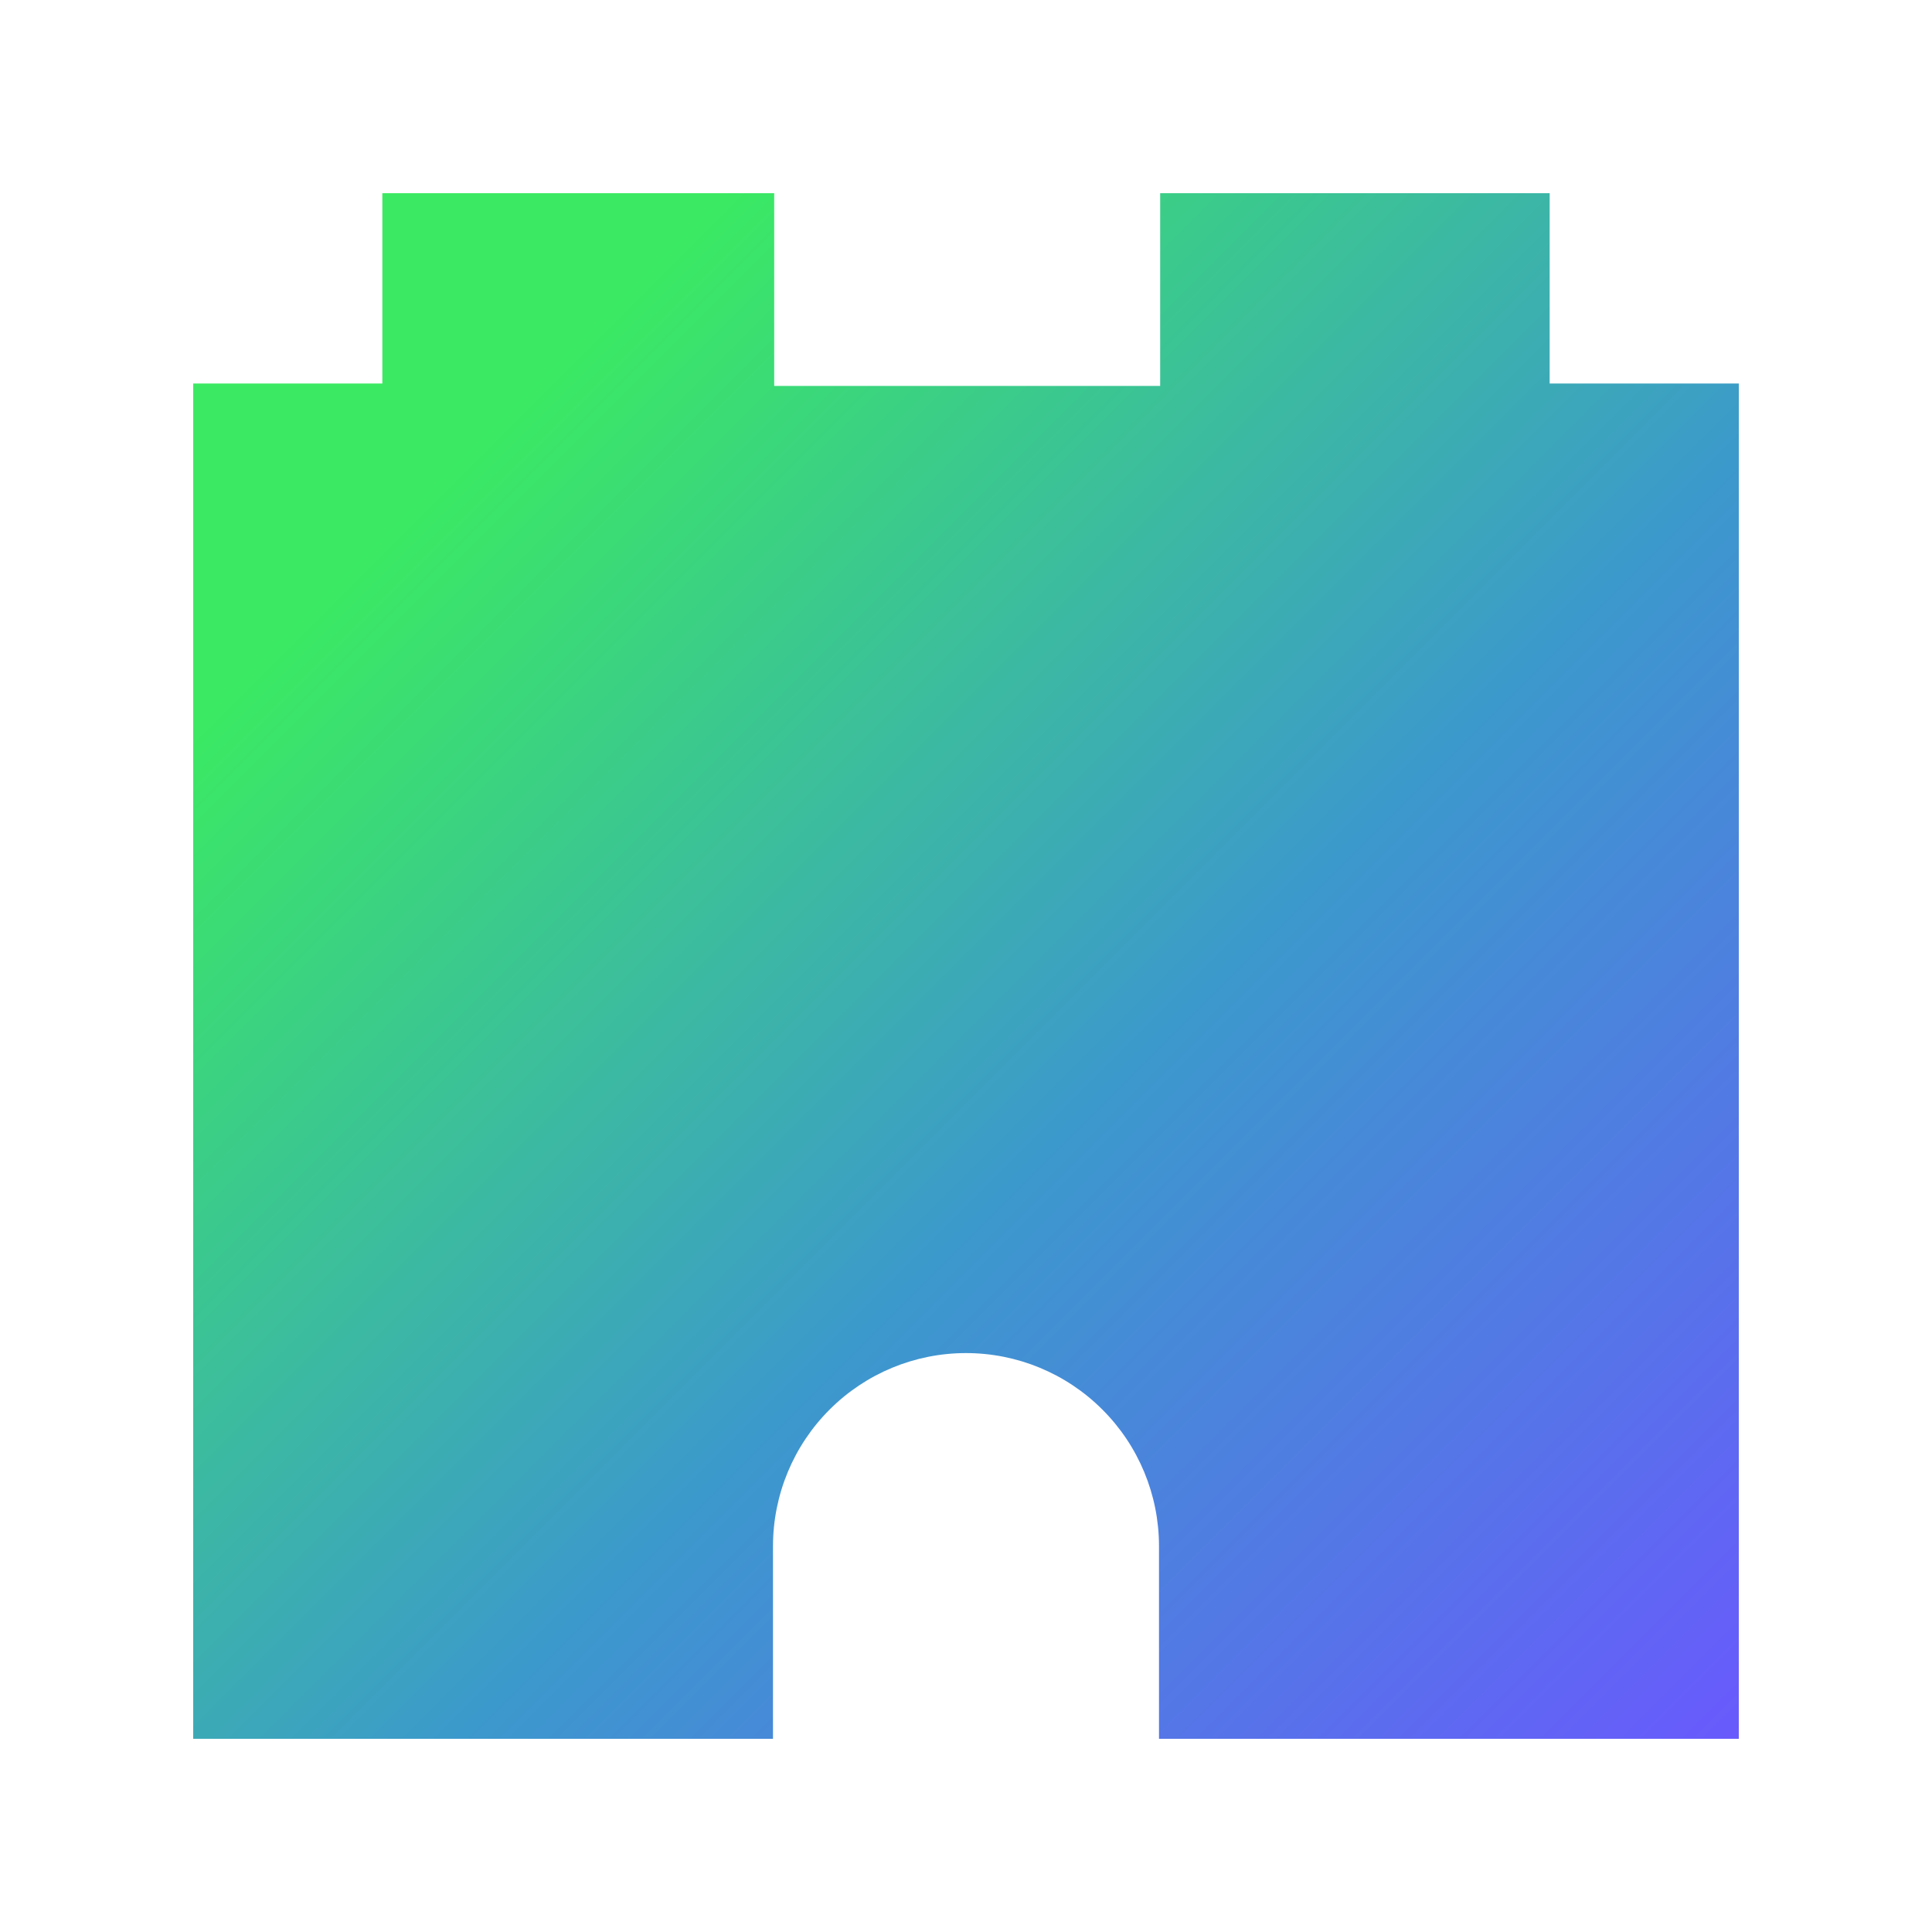
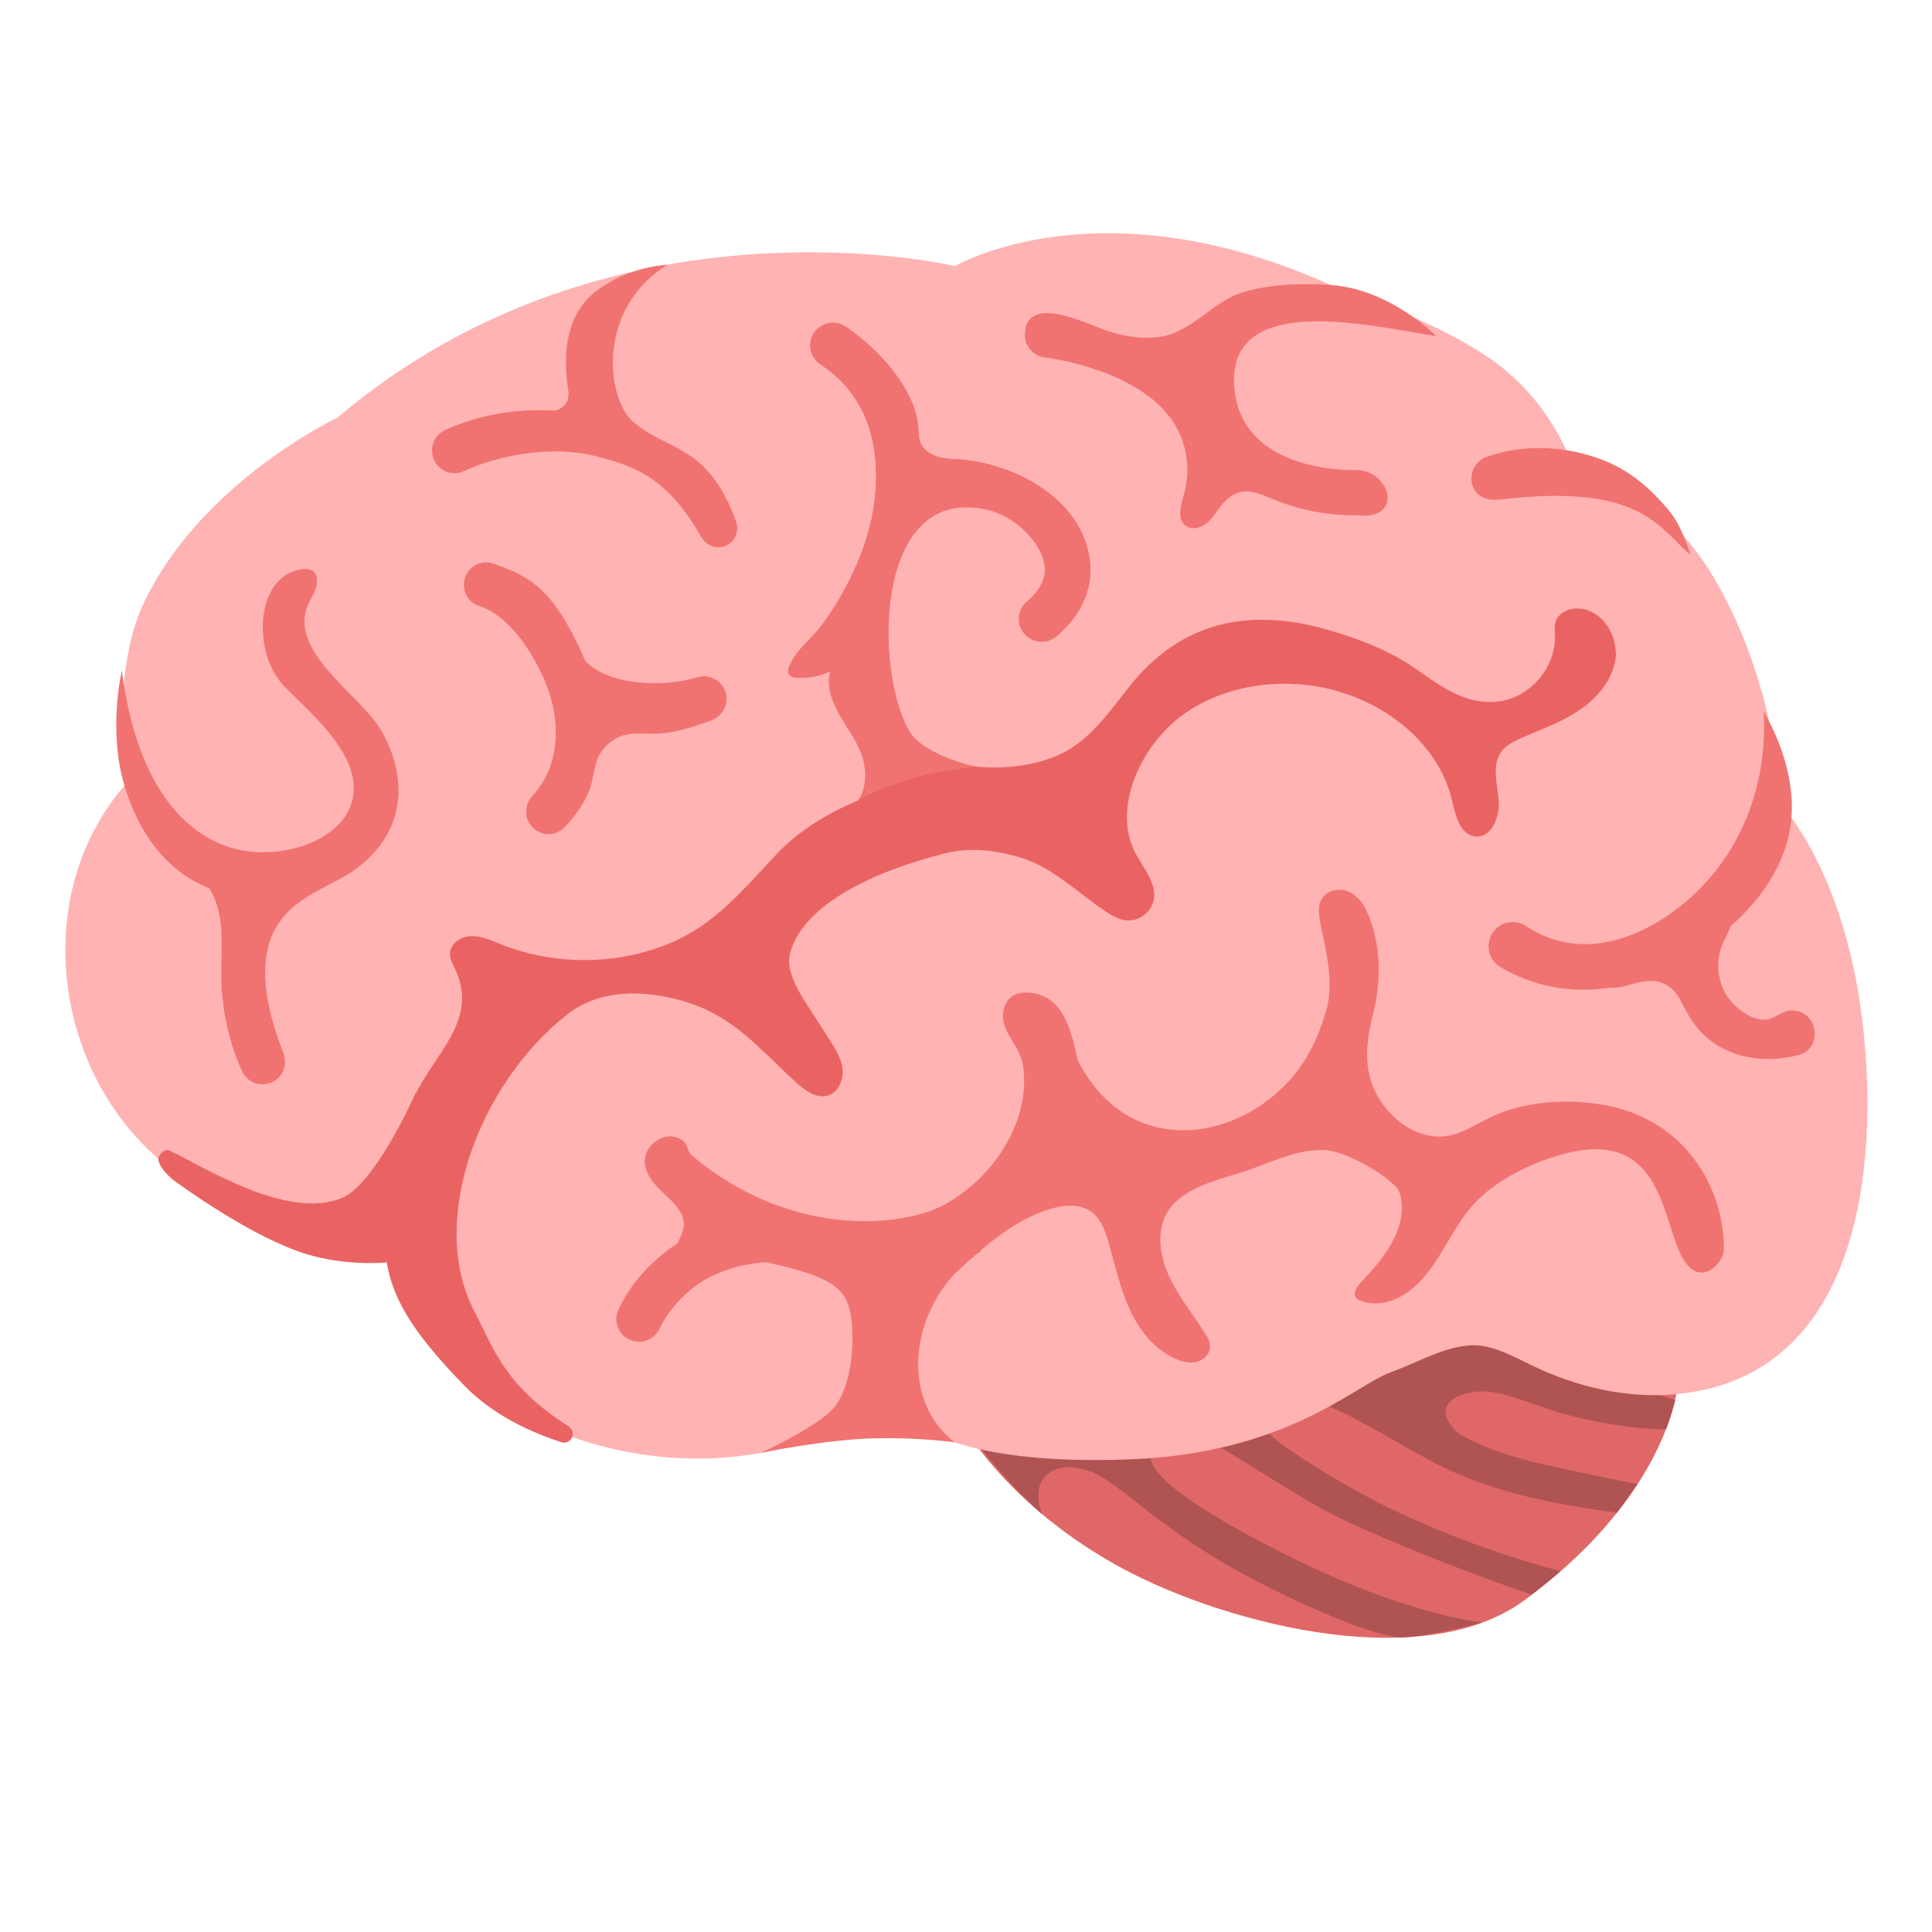
- <svg xmlns="http://www.w3.org/2000/svg" width="40" height="40" viewBox="0 0 40 40" fill="none">
-   <path d="M32.084 7.94V4H24.02V7.99H16.029V4H7.916V7.94H4V36H16.004V32.005C16.006 30.946 16.427 29.931 17.177 29.183C17.926 28.434 18.941 28.014 20 28.014C21.059 28.014 22.074 28.434 22.823 29.183C23.573 29.931 23.994 30.946 23.996 32.005V36H36V7.94H32.084Z" fill="url(#paint0_linear)" />
-   <defs>
-     <linearGradient id="paint0_linear" x1="2.942" y1="4.9" x2="37.777" y2="39.734" gradientUnits="userSpaceOnUse">
-       <stop offset="0.159" stop-color="#3BEA62" />
-       <stop offset="0.54" stop-color="#3C99CC" />
-       <stop offset="0.937" stop-color="#6B57FF" />
-     </linearGradient>
-   </defs>
+ <svg xmlns="http://www.w3.org/2000/svg" width="800px" height="800px" viewBox="0 0 128 128" aria-hidden="true" role="img" class="iconify iconify--noto" preserveAspectRatio="xMidYMid meet">
+   <path d="M61.53 89.7s1.87 7.96 12.23 13.88c6.53 3.73 20.26 7.6 27.27 2.42c7.98-5.9 9.7-11.74 10.08-13.89c.38-2.15-.76-8.08-.76-8.08l-13.13-4.67s-21.71 5.3-22.09 5.3c-.37.01-13.6 5.04-13.6 5.04z" fill="#e06767" />
+   <path d="M110.39 94.67c.29-.75.47-1.39.6-1.92c-2.32-.62-5.01-1.62-7.45-2.66c.2-.09.4-.18.59-.28c1.2-.61 2.38-1.32 3.23-2.36c.92-1.12 1.34-2.57 1.29-4.02l-11.43-4.07s-21.71 5.3-22.09 5.3c-.38 0-13.6 5.03-13.61 5.04c-.17.06 1.23 3 1.32 3.15c1.27 2.37 4.19 5.67 6.19 7.46c0 0-.92-2.12.82-2.91c.77-.35 1.7-.18 2.49.13c1.98.79 4.46 3.83 10.66 7.09c4.21 2.22 8.54 3.92 9.94 3.86c1.87-.08 5.26-.99 5.26-.99s-4.32-.41-11.26-3.64c-2.1-.98-9.87-4.8-10.61-6.93c-.21-.6-.96-1.66.4-2.26c2.08-.93 7.75 3.96 12.62 6.2c5.8 2.66 12.12 4.79 12.12 4.79c.68-.52 1.32-1.04 1.92-1.56c-3.23-.83-6.39-1.97-9.44-3.3c-3.04-1.32-6.02-3.03-8.77-4.91c-1.75-1.2-2.96-3.22-1.08-3.48c3.08-.43 7.06 2.5 11.05 4.57c3.6 1.87 7.92 2.73 11.97 3.24c.52-.65 1.37-1.89 1.37-1.89s-1.53-.26-6.05-1.26c-1.98-.44-3.9-1.01-5.66-2c-.46-.26-2.07-1.91.13-2.67s4.29.75 7.61 1.52c3.33.79 5.84.83 5.87.76z" fill="#b05353" />
+   <path d="M118 53.3s-.25-8.1-4.6-15.27c-3.75-6.18-9.1-6.81-9.1-6.81s-1.06-3.89-4.78-6.87s-11.37-5.47-11.37-5.47c-15.32-6.9-24.87-1.25-24.87-1.25s-22.72-5.4-40.91 10.03c0 0-9.18 4.32-12.93 12.48c-2.07 4.52-1.18 11.89-1.18 11.89c-6.37 7.4-4.62 19.12 2.53 24.99c3.41 2.79 7.62 4.64 12.01 5.11c1.72.18 2.59-.23 3.31 1.52c1.06 2.58 1.89 5.23 4.02 7.08c2.17 1.88 4.7 3.34 7.39 4.34c5.22 1.93 11.12 2.14 16.39.25c1.75-.63 7.36-.69 7.36-.69s2.97 2.45 13.51 2.06s14.99-4.94 17.4-5.79c1.85-.65 4.12-2.08 6.14-1.71c1.15.21 2.18.8 3.23 1.3c2.94 1.41 6.24 2.18 9.48 1.88c12.25-1.13 13.54-15.24 12.33-24.94C122.14 57.64 118 53.3 118 53.3z" fill="#ffb3b3" />
+   <path d="M27.52 72.45c-.25.57-2.75 6.03-4.85 6.91c-3.63 1.53-9.25-2.11-11.4-3.11c-.42-.2-.7.3-.7.3c-.35.45.56 1.38 1.02 1.71c1.78 1.28 6.05 4.18 9.22 4.97c4.09 1.02 7.16 0 7.16 0s1.12-8.19 1.21-8.56s0-3.63 0-3.63l-1.66 1.41z" fill="#ea6363" />
+   <path d="M63.25 95.56s-2.06-.32-5.22-.27c-3.16.05-7.61.96-7.61.96s3.14-1.43 4.54-2.68c1.4-1.26 1.68-4.32 1.45-6.14c-.24-1.86-.87-2.8-5.63-3.79l14.26-.79c-4.78 3.18-5.65 9.73-1.79 12.71z" fill="#f07371" />
+   <path d="M106.42 65.47c-2.48.33-4.89-.14-7.03-1.41c-.93-.56-1.03-1.88-.21-2.59c.55-.47 1.34-.5 1.95-.1c3.46 2.27 6.98.78 8.86-.39c4.8-2.99 7.18-8.29 6.86-13.85c.96 1.7 1.66 3.58 1.83 5.52c.43 4.71-2.96 8.38-6.75 10.75c-1.81 1.14-3.68 1.83-5.51 2.07z" fill="#f07371" />
+   <path d="M117.14 70.16c-1.08 0-2.25-.23-3.36-.91c-1.14-.7-1.78-1.64-2.35-2.8c-.47-.95-1.13-1.54-2.34-1.45c-.85.07-1.67.55-2.52.43c1.13-2 2.94-3.6 5.07-4.47c.98-.4 2.08-.65 3.08-.34c.11.7-.36 1.35-.63 2.01c-.47 1.17-.28 2.57.48 3.57c.52.68 1.51 1.41 2.42 1.35c.6-.04 1.02-.55 1.61-.6c1.83-.13 2.29 2.55.49 2.97c-.58.14-1.24.24-1.95.24z" fill="#f07371" />
+   <path d="M99.54 33.08c-.73.09-1.47.01-1.85-.63c-.49-.83-.08-1.87.83-2.19c2.51-.88 5.33-.72 7.78.26c2.14.86 3.43 2.32 4.28 3.31c.85.99 1.43 2.95 1.43 2.95c-2.13-1.85-3.34-4.76-12.47-3.7z" fill="#f07371" />
+   <path d="M89.96 31.15c-2.16-.09-.06 0-.08 0c-3.42 0-7.51-1.18-8.06-5.08c-.99-7.1 9.49-4.34 13.33-3.81c0 0-3.03-3.11-7-3.38c-1.85-.12-3.76-.07-5.56.41c-1.98.53-2.98 2.02-4.78 2.76c-1.36.55-2.91.34-4.31-.08c-1.29-.39-5.48-2.64-5.6.16c-.03.77.52 1.43 1.27 1.54c3.04.43 7.24 1.79 8.8 4.69c.72 1.33.89 2.94.47 4.39c-.2.71-.49 1.62.1 2.07c.45.35 1.14.12 1.55-.28c.41-.4.67-.94 1.08-1.34c1.28-1.26 2.44-.36 3.8.12c1.57.56 3.23.83 4.9.83c.04 0-2.93-.29.11 0c3.03.28 2.13-2.91-.02-3z" fill="#f07371" />
+   <path d="M41.89 27.89c-1.66-1.5-2.45-7.34 2.32-10.35c0 0-2.6.09-4.77 1.79c-1.85 1.45-2.22 3.96-1.78 6.61c.11.68-.42 1.3-1.11 1.26c-2.48-.13-4.95.32-7.08 1.3c-.81.38-1.09 1.4-.61 2.16a1.5 1.5 0 0 0 1.91.54c2.39-1.1 5.87-1.69 8.66-.99c2.83.71 4.82 1.53 7.04 5.38c.38.65 1.2.88 1.82.46c.48-.33.68-.95.48-1.49c-1.9-5.24-4.64-4.65-6.88-6.67z" fill="#f07371" />
+   <path d="M48.08 45.9a1.496 1.496 0 0 0-1.87-1.03c-2.4.72-5.87.51-7.42-1.05c-2.07-4.79-3.64-5.64-6.15-6.49c-1-.34-2 .52-1.9 1.56c.06.59.45 1.09 1.02 1.26c1.78.53 3.57 2.92 4.49 5.36c.84 2.21.94 5.12-.96 7.2c-.49.54-.59 1.32-.16 1.91l.02.03c.55.76 1.65.82 2.29.13c.68-.74 1.39-1.7 1.69-2.67c.31-1.03.22-1.95 1.11-2.77c.99-.92 1.93-.73 3.12-.73c1.22 0 2.53-.44 3.68-.85c.78-.25 1.28-1.08 1.04-1.86z" fill="#f07371" />
+   <path d="M17.42 59.46c-.34 0-.67-.01-1.02-.04c-4.63-.4-7.06-3.73-8.16-7.38s-.17-7.62-.17-7.62c1.4 10.8 7.03 11.87 8.59 12.01c2.95.26 5.77-1.02 6.54-2.97c1.22-3.08-2.52-6.1-4.35-7.97c-1.21-1.24-1.66-3.35-1.34-5.02c.16-.86.54-1.7 1.25-2.25c.7-.54 2.46-1.03 2.22.51c-.07.48-.38.88-.57 1.32c-1.37 3.12 3.5 6.01 4.83 8.32c1.09 1.87 1.57 4.13.75 6.19c-1.16 2.94-4.67 4.9-8.57 4.9z" fill="#f07371" />
+   <path d="M16.35 58.66c.81.1 1.64-.04 2.37-.4c.7-.34 1.33-.88 2.1-.94c.37-.02.83.2.77.56c-.02.13.83.37.72.44c-1.99 1.24-7.03 2.47-3.55 11.4c.28.71.06 1.51-.59 1.9c-.76.46-1.77.16-2.13-.65c-.95-2.09-1.41-4.4-1.38-6.7c.03-2.24.26-4.2-1.24-6.07c-.16-.19-.33-.46-.2-.67c.08-.13.24-.18.39-.22c.62-.16 1.28-.33 1.91-.2c.28.06 3.41 1.79 3.44 1.73" fill="#f07371" />
+   <path d="M105.56 73.1c-2.07-.25-4.2-.1-6.16.64c-1.66.63-2.9 1.9-4.81 1.48c-1.14-.25-2.15-.98-2.86-1.91c-1.5-1.95-1.3-4-.74-6.22c.56-2.2.5-4.75-.49-6.82c-.26-.55-.7-1.04-1.27-1.24c-.58-.2-1.29-.03-1.63.48c-.34.52-.21 1.21-.09 1.82c.39 1.87.89 3.89.33 5.72c-.53 1.74-1.26 3.3-2.51 4.64c-2.37 2.55-5.81 3.72-8.78 2.97c-2.19-.55-3.96-2.08-5.15-4.42c-.42-1.83-.86-4.21-3.13-4.47c-.46-.05-.96.02-1.31.31c-.35.3-.51.78-.51 1.24c0 1.15 1.1 2.01 1.3 3.14c.63 3.46-1.67 7.42-5.16 9.34c-2.7 1.49-10.11 2.33-16.75-3.24c-.28-.24-.28-.7-.55-.95c-.18-.16-.41-.26-.64-.3c-.99-.19-2.02.75-1.93 1.75c.08.91.83 1.61 1.5 2.23c1.74 1.62.96 2.27.66 3.14c-.07.22-.2.42-.22.65c-.06.64.92.43 1.56.38c.64-.05 1.22-.4 1.84-.58c.78-.22 4.35 1.09 5.05 1.24c2.03.44 2.73.64 4.48.64c2.19 0 4.05 1.13 5.65-.37c2.28-2.13 4.05-3.52 6.07-4.21c1-.34 2.2-.51 3.04.14c.6.46.87 1.23 1.08 1.95c.43 1.48.75 2.99 1.38 4.4c.63 1.4 1.63 2.71 3.03 3.34c.44.2.94.33 1.42.22s.9-.52.91-1c.01-.33-.16-.63-.34-.9c-.69-1.1-1.51-2.12-2.12-3.26c-.61-1.14-1.01-2.47-.76-3.74c.46-2.35 3.18-3.01 5.13-3.6c1.87-.57 3.74-1.64 5.75-1.53c1.26.07 3.93 1.54 4.73 2.52c.16.2.23.45.27.71c.34 2.11-1.21 4.01-2.68 5.55c-.26.27-.53.68-.31.99c.08.11.2.17.32.21c1.06.41 2.3.05 3.2-.64c1.98-1.5 2.67-4.07 4.36-5.85c1.39-1.45 3.26-2.4 5.15-3.02c6.76-2.22 7.11 3.1 8.32 6.08s3 .92 3.02.1c.07-3.89-2.42-9.01-8.65-9.75z" fill="#f07371" />
+   <path d="M42.25 88.89c-1.03-.06-1.71-1.13-1.29-2.08c.67-1.52 1.93-3.03 3.56-4.19c2.48-1.76 4.96-2.08 7.45-1.37l.51 2.54c-1.61-.46-4.49.05-6.22 1.28c-1.25.89-2.11 1.98-2.53 2.89c-.27.59-.84.97-1.48.93z" fill="#f07371" />
+   <path d="M107.01 42.8c-.19-1.27-1.18-2.45-2.46-2.49c-.63-.02-1.33.31-1.5.92c-.08.27-.04.57-.03.85c.08 2.08-1.59 4.09-3.65 4.38c-2.33.33-4.05-1.11-5.81-2.31c-1.68-1.14-3.78-1.91-5.72-2.46c-5.17-1.45-9.62-.48-13.01 3.79c-1.26 1.59-2.46 3.33-4.23 4.31c-2.78 1.54-8.65 1.65-10.38-1.37c-2.27-3.95-2.35-16.09 4.93-14.71c2.25.43 3.92 2.38 4.08 3.83c.1.92-.47 1.72-1.2 2.34a1.49 1.49 0 0 0-.3 1.91c.48.79 1.56.96 2.26.37c2.05-1.76 2.37-3.61 2.22-4.95c-.47-4.27-5.28-6.68-9.1-6.79c-.84-.03-1.81-.3-2.13-1.09c-.14-.34-.12-.71-.15-1.07c-.2-2.55-2.81-5.32-4.85-6.64c-.75-.49-1.76-.17-2.15.63c-.33.69-.07 1.5.57 1.92c1.94 1.28 3.12 3.14 3.51 5.54c.44 2.76-.16 5.58-1.32 8.09c-.58 1.26-1.29 2.48-2.12 3.6c-.71.97-1.72 1.62-2.18 2.78c-.05.13-.1.27-.06.4c.07.25.38.32.64.33c.74.03 1.48-.13 2.14-.44c-.38 1.47.6 2.9 1.41 4.18c.81 1.28 1.46 3.02.54 4.23c-.04.05-.09.1-.13.16c-1.97.83-3.87 1.96-5.35 3.52c-2.55 2.7-4.44 5.13-8.17 6.33c-3.3 1.07-6.97.94-10.18-.35c-.62-.25-1.25-.54-1.92-.52c-.67.02-1.38.49-1.4 1.16c-.01.34.16.65.31.96c1.7 3.45-1.42 5.69-2.75 8.69c-1.25 2.8-1.89 5.87-1.89 8.94c0 3.35 1.15 5.79 5.3 10.05c1.88 1.92 4.34 3.06 6.41 3.73c.65.21 1.06-.68.48-1.05c-4.27-2.72-4.94-5.13-6.24-7.61c-3.12-5.97.29-15.07 6.16-19.69c2.27-1.78 5.49-1.64 8.23-.7c2.94 1.01 4.68 3.17 6.89 5.18c.6.55 1.37 1.14 2.14.9c.7-.21 1.05-1.04.97-1.76c-.08-.72-.49-1.36-.88-1.97c-.43-.67-.86-1.34-1.3-2.01c-.57-.88-1.16-1.8-1.34-2.84c-.2-1.13.8-5.04 10.3-7.46c1.61-.41 3.25-.23 4.87.23c2.18.62 3.74 2.22 5.57 3.47c.51.35 1.07.72 1.69.74c.78.03 1.54-.56 1.7-1.33c.22-1.06-.58-2.01-1.11-2.95c-1.76-3.1.29-7.24 2.88-9.22c2.32-1.76 5.37-2.41 8.26-2.11c4.4.45 8.74 3.39 9.75 7.69c.23.97.51 2.22 1.5 2.35c1.1.15 1.69-1.32 1.58-2.43s-.47-2.36.22-3.24c.32-.4.8-.63 1.27-.84c1.35-.59 2.76-1.08 3.97-1.93c1.21-.84 2.22-2.13 2.31-3.6c-.01-.17-.02-.37-.05-.57z" fill="#ea6363" />
+   <path d="M52.86 44.9c.74.03 1.48-.13 2.14-.44c-.38 1.47.6 2.9 1.41 4.18c.59.94 1.41 2.61.52 4.32c0 0 1.34-.75 3.51-1.38s4.29-.77 4.29-.77c-1.54-.32-3.82-1.19-4.52-2.4c-2.27-3.95-2.35-16.09 4.93-14.71c2.25.43 3.92 2.38 4.08 3.83c.1.92-.47 1.72-1.2 2.34a1.49 1.49 0 0 0-.3 1.91c.48.79 1.56.96 2.26.37c2.05-1.76 2.37-3.61 2.22-4.95c-.47-4.27-5.28-6.68-9.1-6.79c-.84-.03-1.81-.3-2.13-1.09c-.14-.34-.12-.71-.15-1.07c-.2-2.55-2.81-5.32-4.85-6.64c-.75-.49-1.76-.17-2.15.63c-.33.69-.07 1.5.57 1.92c1.94 1.28 3.12 3.14 3.51 5.54c.44 2.76-.16 5.58-1.32 8.09c-.58 1.26-1.29 2.48-2.12 3.6c-.71.97-1.72 1.62-2.18 2.78c-.05.13-.1.27-.06.4c.07.25.38.32.64.33z" fill="#f07371" />
</svg>
